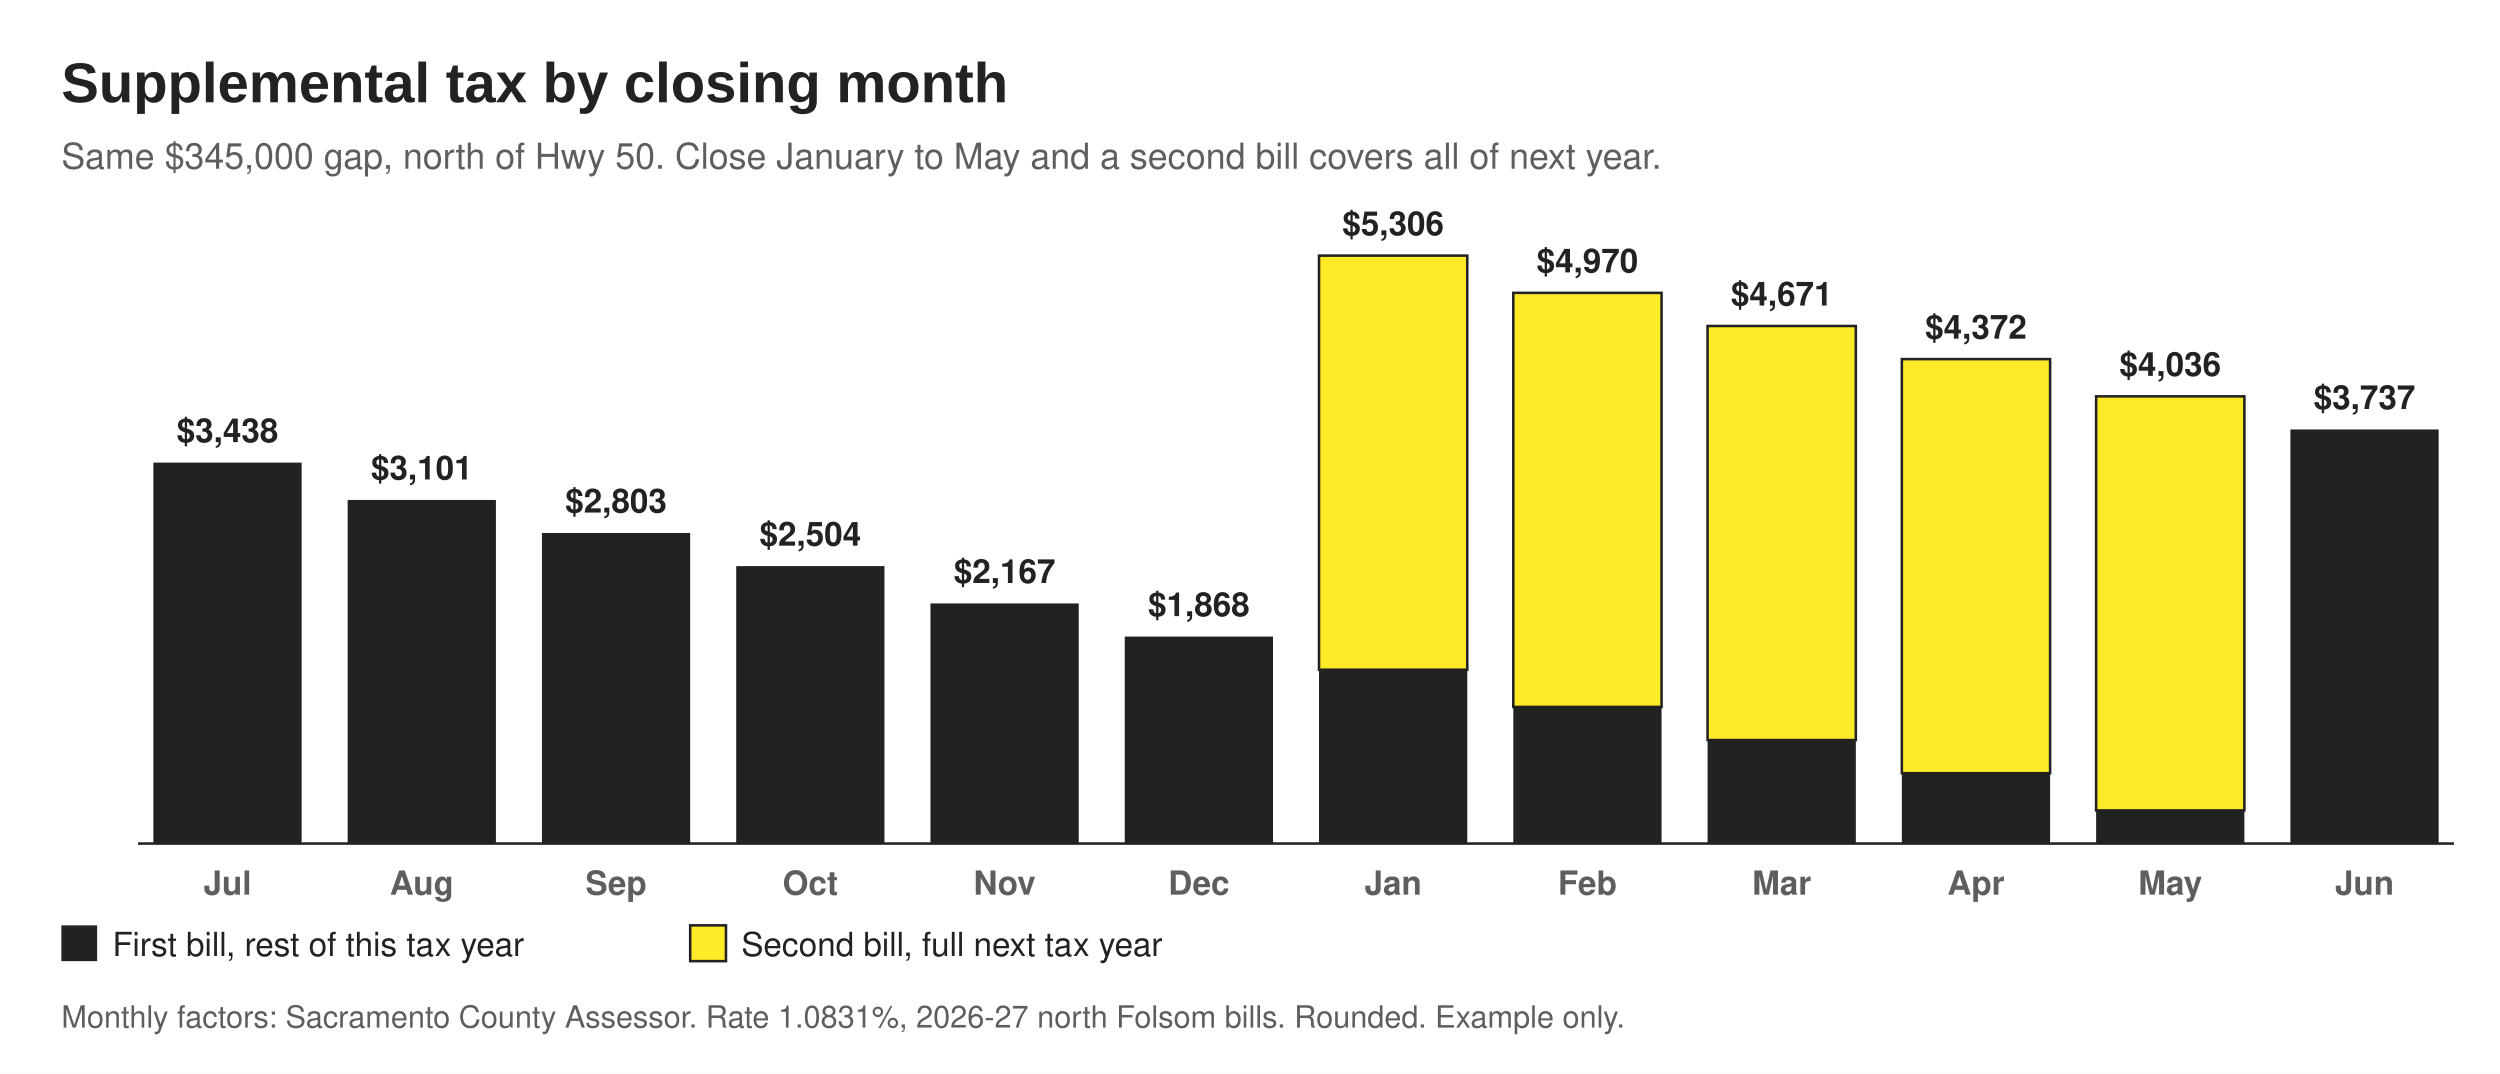
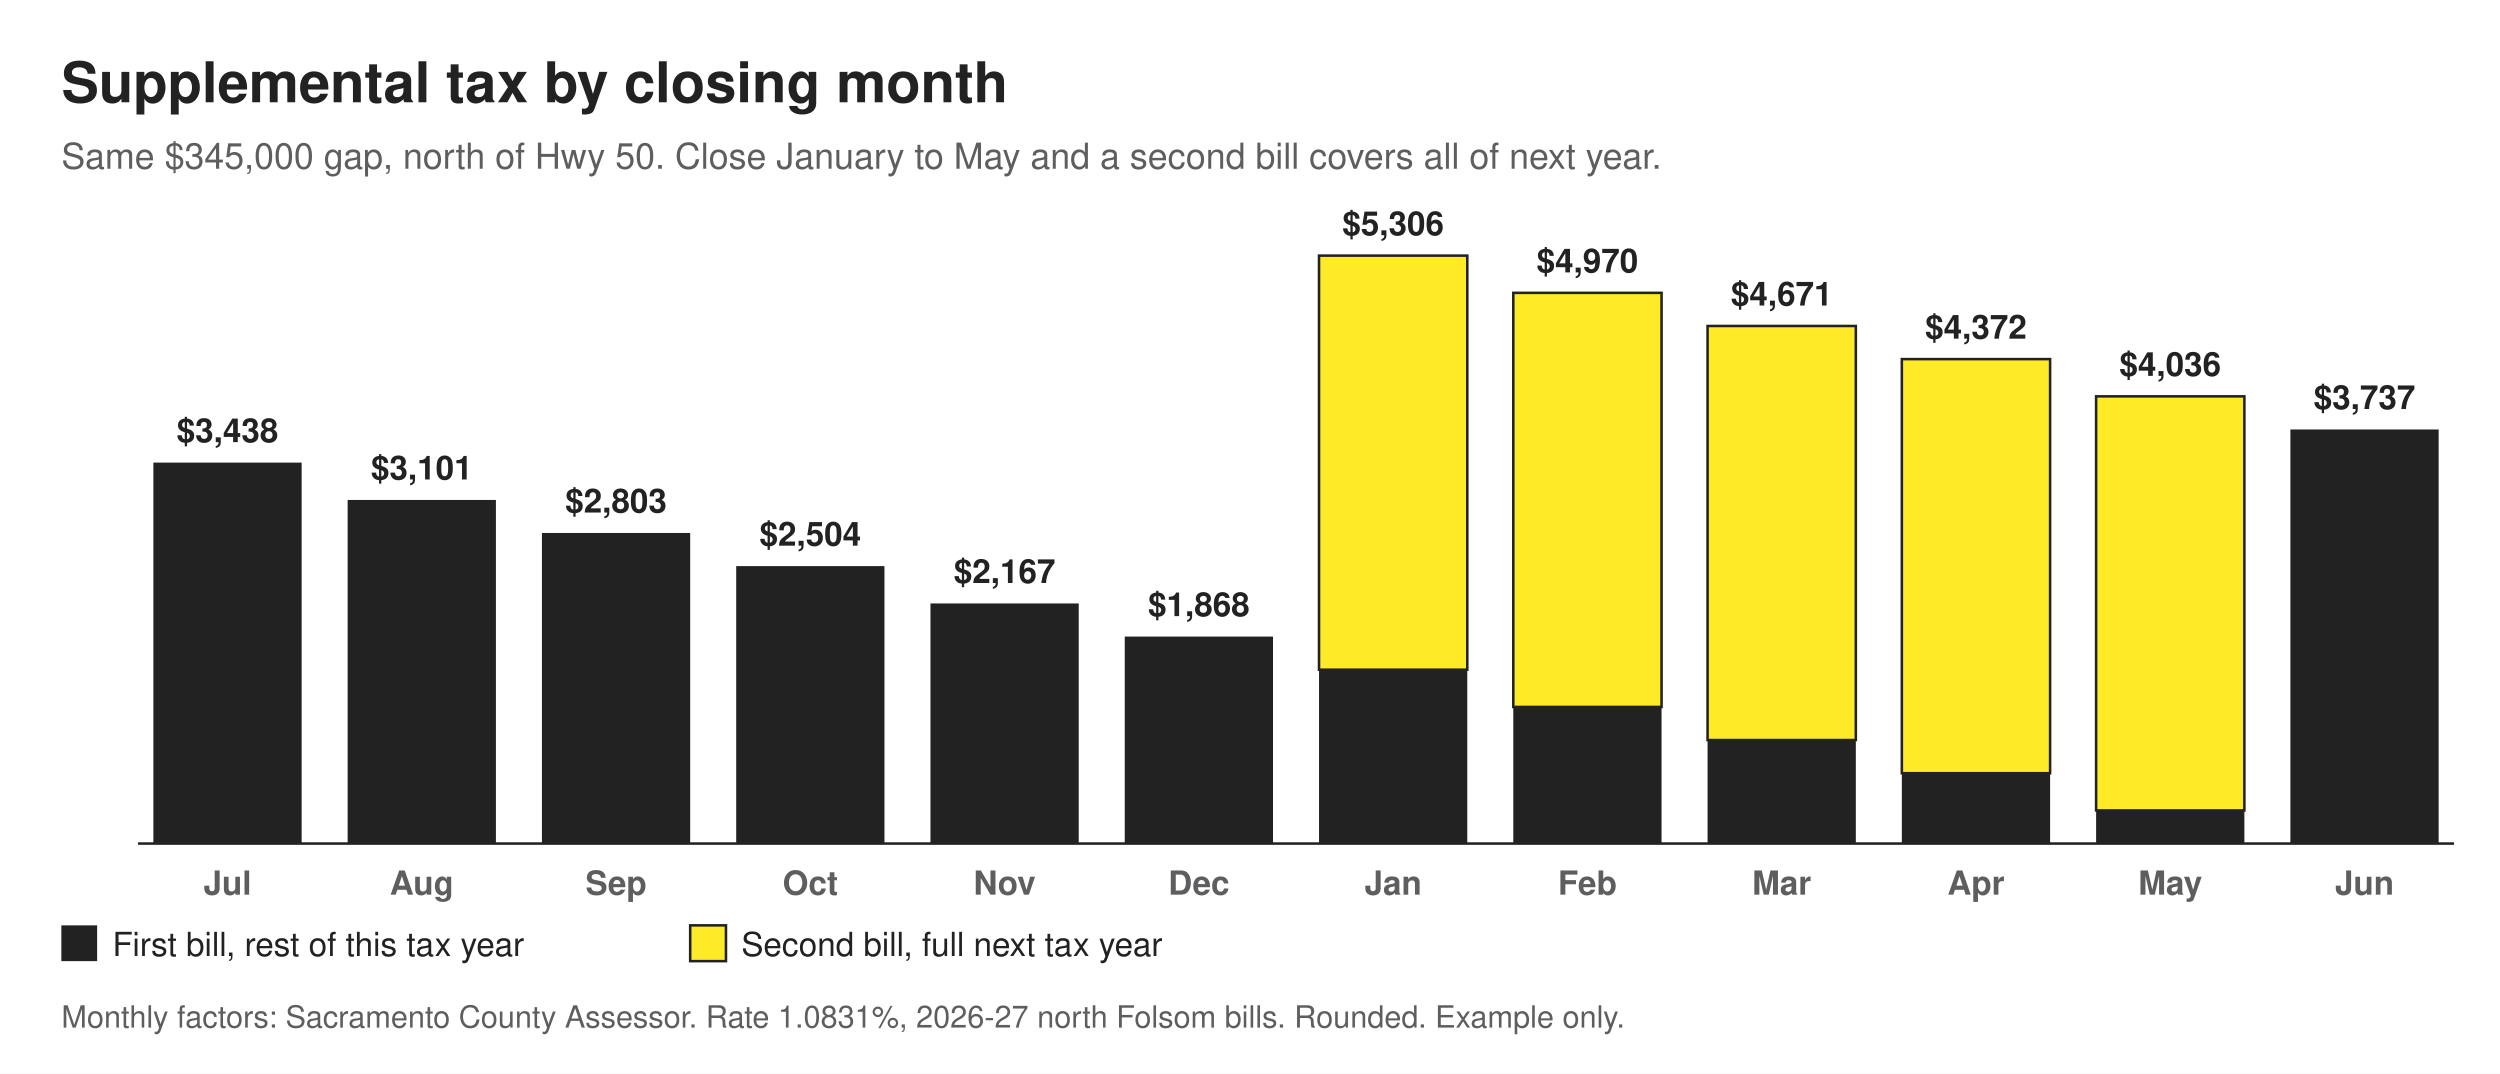
<svg xmlns="http://www.w3.org/2000/svg" viewBox="0 0 978 420" width="978" height="420" role="img" aria-label="Bar chart of the supplemental tax by closing month on a $345,000 gap north of Highway 50: $3,438 for July down to $1,868 for December, then $5,306 for January to $4,036 for May because of a second bill, and $3,737 for June">
  <rect width="978" height="420" fill="#fff" />
-   <text x="24" y="40" font-family="Quicksand,Helvetica Neue,Arial,sans-serif" font-size="22" font-weight="700" fill="#222223" text-anchor="start">Supplemental tax by closing month</text>
+   <text x="24" y="40" font-family="Helvetica Neue,Helvetica,Arial,sans-serif" font-size="22" font-weight="700" fill="#222223" text-anchor="start">Supplemental tax by closing month</text>
  <text x="24" y="66" font-family="Helvetica Neue,Helvetica,Arial,sans-serif" font-size="14" font-weight="400" fill="#5E5E60" text-anchor="start">Same $345,000 gap, north of Hwy 50. Close January to May and a second bill covers all of next year.</text>
  <rect x="60" y="180.972" width="58" height="149.028" fill="#222223" />
  <text x="89.0" y="172.972" font-family="Helvetica Neue,Helvetica,Arial,sans-serif" font-size="13" font-weight="700" fill="#222223" text-anchor="middle">$3,438</text>
  <text x="89.0" y="350" font-family="Helvetica Neue,Helvetica,Arial,sans-serif" font-size="13" font-weight="600" fill="#5E5E60" text-anchor="middle">Jul</text>
  <rect x="136" y="195.58" width="58" height="134.42" fill="#222223" />
  <text x="165.0" y="187.58" font-family="Helvetica Neue,Helvetica,Arial,sans-serif" font-size="13" font-weight="700" fill="#222223" text-anchor="middle">$3,101</text>
  <text x="165.0" y="350" font-family="Helvetica Neue,Helvetica,Arial,sans-serif" font-size="13" font-weight="600" fill="#5E5E60" text-anchor="middle">Aug</text>
  <rect x="212" y="208.498" width="58" height="121.502" fill="#222223" />
  <text x="241.0" y="200.498" font-family="Helvetica Neue,Helvetica,Arial,sans-serif" font-size="13" font-weight="700" fill="#222223" text-anchor="middle">$2,803</text>
  <text x="241.0" y="350" font-family="Helvetica Neue,Helvetica,Arial,sans-serif" font-size="13" font-weight="600" fill="#5E5E60" text-anchor="middle">Sep</text>
  <rect x="288" y="221.459" width="58" height="108.541" fill="#222223" />
  <text x="317.0" y="213.459" font-family="Helvetica Neue,Helvetica,Arial,sans-serif" font-size="13" font-weight="700" fill="#222223" text-anchor="middle">$2,504</text>
  <text x="317.0" y="350" font-family="Helvetica Neue,Helvetica,Arial,sans-serif" font-size="13" font-weight="600" fill="#5E5E60" text-anchor="middle">Oct</text>
  <rect x="364" y="236.067" width="58" height="93.933" fill="#222223" />
  <text x="393.0" y="228.067" font-family="Helvetica Neue,Helvetica,Arial,sans-serif" font-size="13" font-weight="700" fill="#222223" text-anchor="middle">$2,167</text>
  <text x="393.0" y="350" font-family="Helvetica Neue,Helvetica,Arial,sans-serif" font-size="13" font-weight="600" fill="#5E5E60" text-anchor="middle">Nov</text>
  <rect x="440" y="249.028" width="58" height="80.972" fill="#222223" />
  <text x="469.0" y="241.028" font-family="Helvetica Neue,Helvetica,Arial,sans-serif" font-size="13" font-weight="700" fill="#222223" text-anchor="middle">$1,868</text>
  <text x="469.0" y="350" font-family="Helvetica Neue,Helvetica,Arial,sans-serif" font-size="13" font-weight="600" fill="#5E5E60" text-anchor="middle">Dec</text>
  <rect x="516" y="261.988" width="58" height="68.012" fill="#222223" />
  <rect x="516" y="100" width="58" height="161.988" fill="#ffea27" stroke="#222223" stroke-width="1" />
  <text x="545.0" y="92" font-family="Helvetica Neue,Helvetica,Arial,sans-serif" font-size="13" font-weight="700" fill="#222223" text-anchor="middle">$5,306</text>
  <text x="545.0" y="350" font-family="Helvetica Neue,Helvetica,Arial,sans-serif" font-size="13" font-weight="600" fill="#5E5E60" text-anchor="middle">Jan</text>
  <rect x="592" y="276.553" width="58" height="53.447" fill="#222223" />
  <rect x="592" y="114.565" width="58" height="161.988" fill="#ffea27" stroke="#222223" stroke-width="1" />
  <text x="621.0" y="106.565" font-family="Helvetica Neue,Helvetica,Arial,sans-serif" font-size="13" font-weight="700" fill="#222223" text-anchor="middle">$4,970</text>
  <text x="621.0" y="350" font-family="Helvetica Neue,Helvetica,Arial,sans-serif" font-size="13" font-weight="600" fill="#5E5E60" text-anchor="middle">Feb</text>
  <rect x="668" y="289.514" width="58" height="40.486" fill="#222223" />
  <rect x="668" y="127.525" width="58" height="161.988" fill="#ffea27" stroke="#222223" stroke-width="1" />
  <text x="697.0" y="119.525" font-family="Helvetica Neue,Helvetica,Arial,sans-serif" font-size="13" font-weight="700" fill="#222223" text-anchor="middle">$4,671</text>
  <text x="697.0" y="350" font-family="Helvetica Neue,Helvetica,Arial,sans-serif" font-size="13" font-weight="600" fill="#5E5E60" text-anchor="middle">Mar</text>
  <rect x="744" y="302.475" width="58" height="27.525" fill="#222223" />
  <rect x="744" y="140.486" width="58" height="161.988" fill="#ffea27" stroke="#222223" stroke-width="1" />
  <text x="773.0" y="132.486" font-family="Helvetica Neue,Helvetica,Arial,sans-serif" font-size="13" font-weight="700" fill="#222223" text-anchor="middle">$4,372</text>
  <text x="773.0" y="350" font-family="Helvetica Neue,Helvetica,Arial,sans-serif" font-size="13" font-weight="600" fill="#5E5E60" text-anchor="middle">Apr</text>
  <rect x="820" y="317.039" width="58" height="12.961" fill="#222223" />
  <rect x="820" y="155.051" width="58" height="161.988" fill="#ffea27" stroke="#222223" stroke-width="1" />
  <text x="849.0" y="147.051" font-family="Helvetica Neue,Helvetica,Arial,sans-serif" font-size="13" font-weight="700" fill="#222223" text-anchor="middle">$4,036</text>
  <text x="849.0" y="350" font-family="Helvetica Neue,Helvetica,Arial,sans-serif" font-size="13" font-weight="600" fill="#5E5E60" text-anchor="middle">May</text>
  <rect x="896" y="168.012" width="58" height="161.988" fill="#222223" />
  <text x="925.0" y="160.012" font-family="Helvetica Neue,Helvetica,Arial,sans-serif" font-size="13" font-weight="700" fill="#222223" text-anchor="middle">$3,737</text>
  <text x="925.0" y="350" font-family="Helvetica Neue,Helvetica,Arial,sans-serif" font-size="13" font-weight="600" fill="#5E5E60" text-anchor="middle">Jun</text>
  <line x1="54" y1="330" x2="960" y2="330" stroke="#222223" />
  <rect x="24" y="362" width="14" height="14" fill="#222223" />
  <text x="44" y="374" font-family="Helvetica Neue,Helvetica,Arial,sans-serif" font-size="13" font-weight="400" fill="#222223" text-anchor="start">First bill, rest of this tax year</text>
  <rect x="270" y="362" width="14" height="14" fill="#ffea27" stroke="#222223" />
  <text x="290" y="374" font-family="Helvetica Neue,Helvetica,Arial,sans-serif" font-size="13" font-weight="400" fill="#222223" text-anchor="start">Second bill, full next tax year</text>
  <text x="24" y="402" font-family="Helvetica Neue,Helvetica,Arial,sans-serif" font-size="12" font-weight="400" fill="#5E5E60" text-anchor="start">Monthly factors: Sacramento County Assessor. Rate 1.0831%, 2026-27 north Folsom bills. Rounded. Example only.</text>
</svg>
